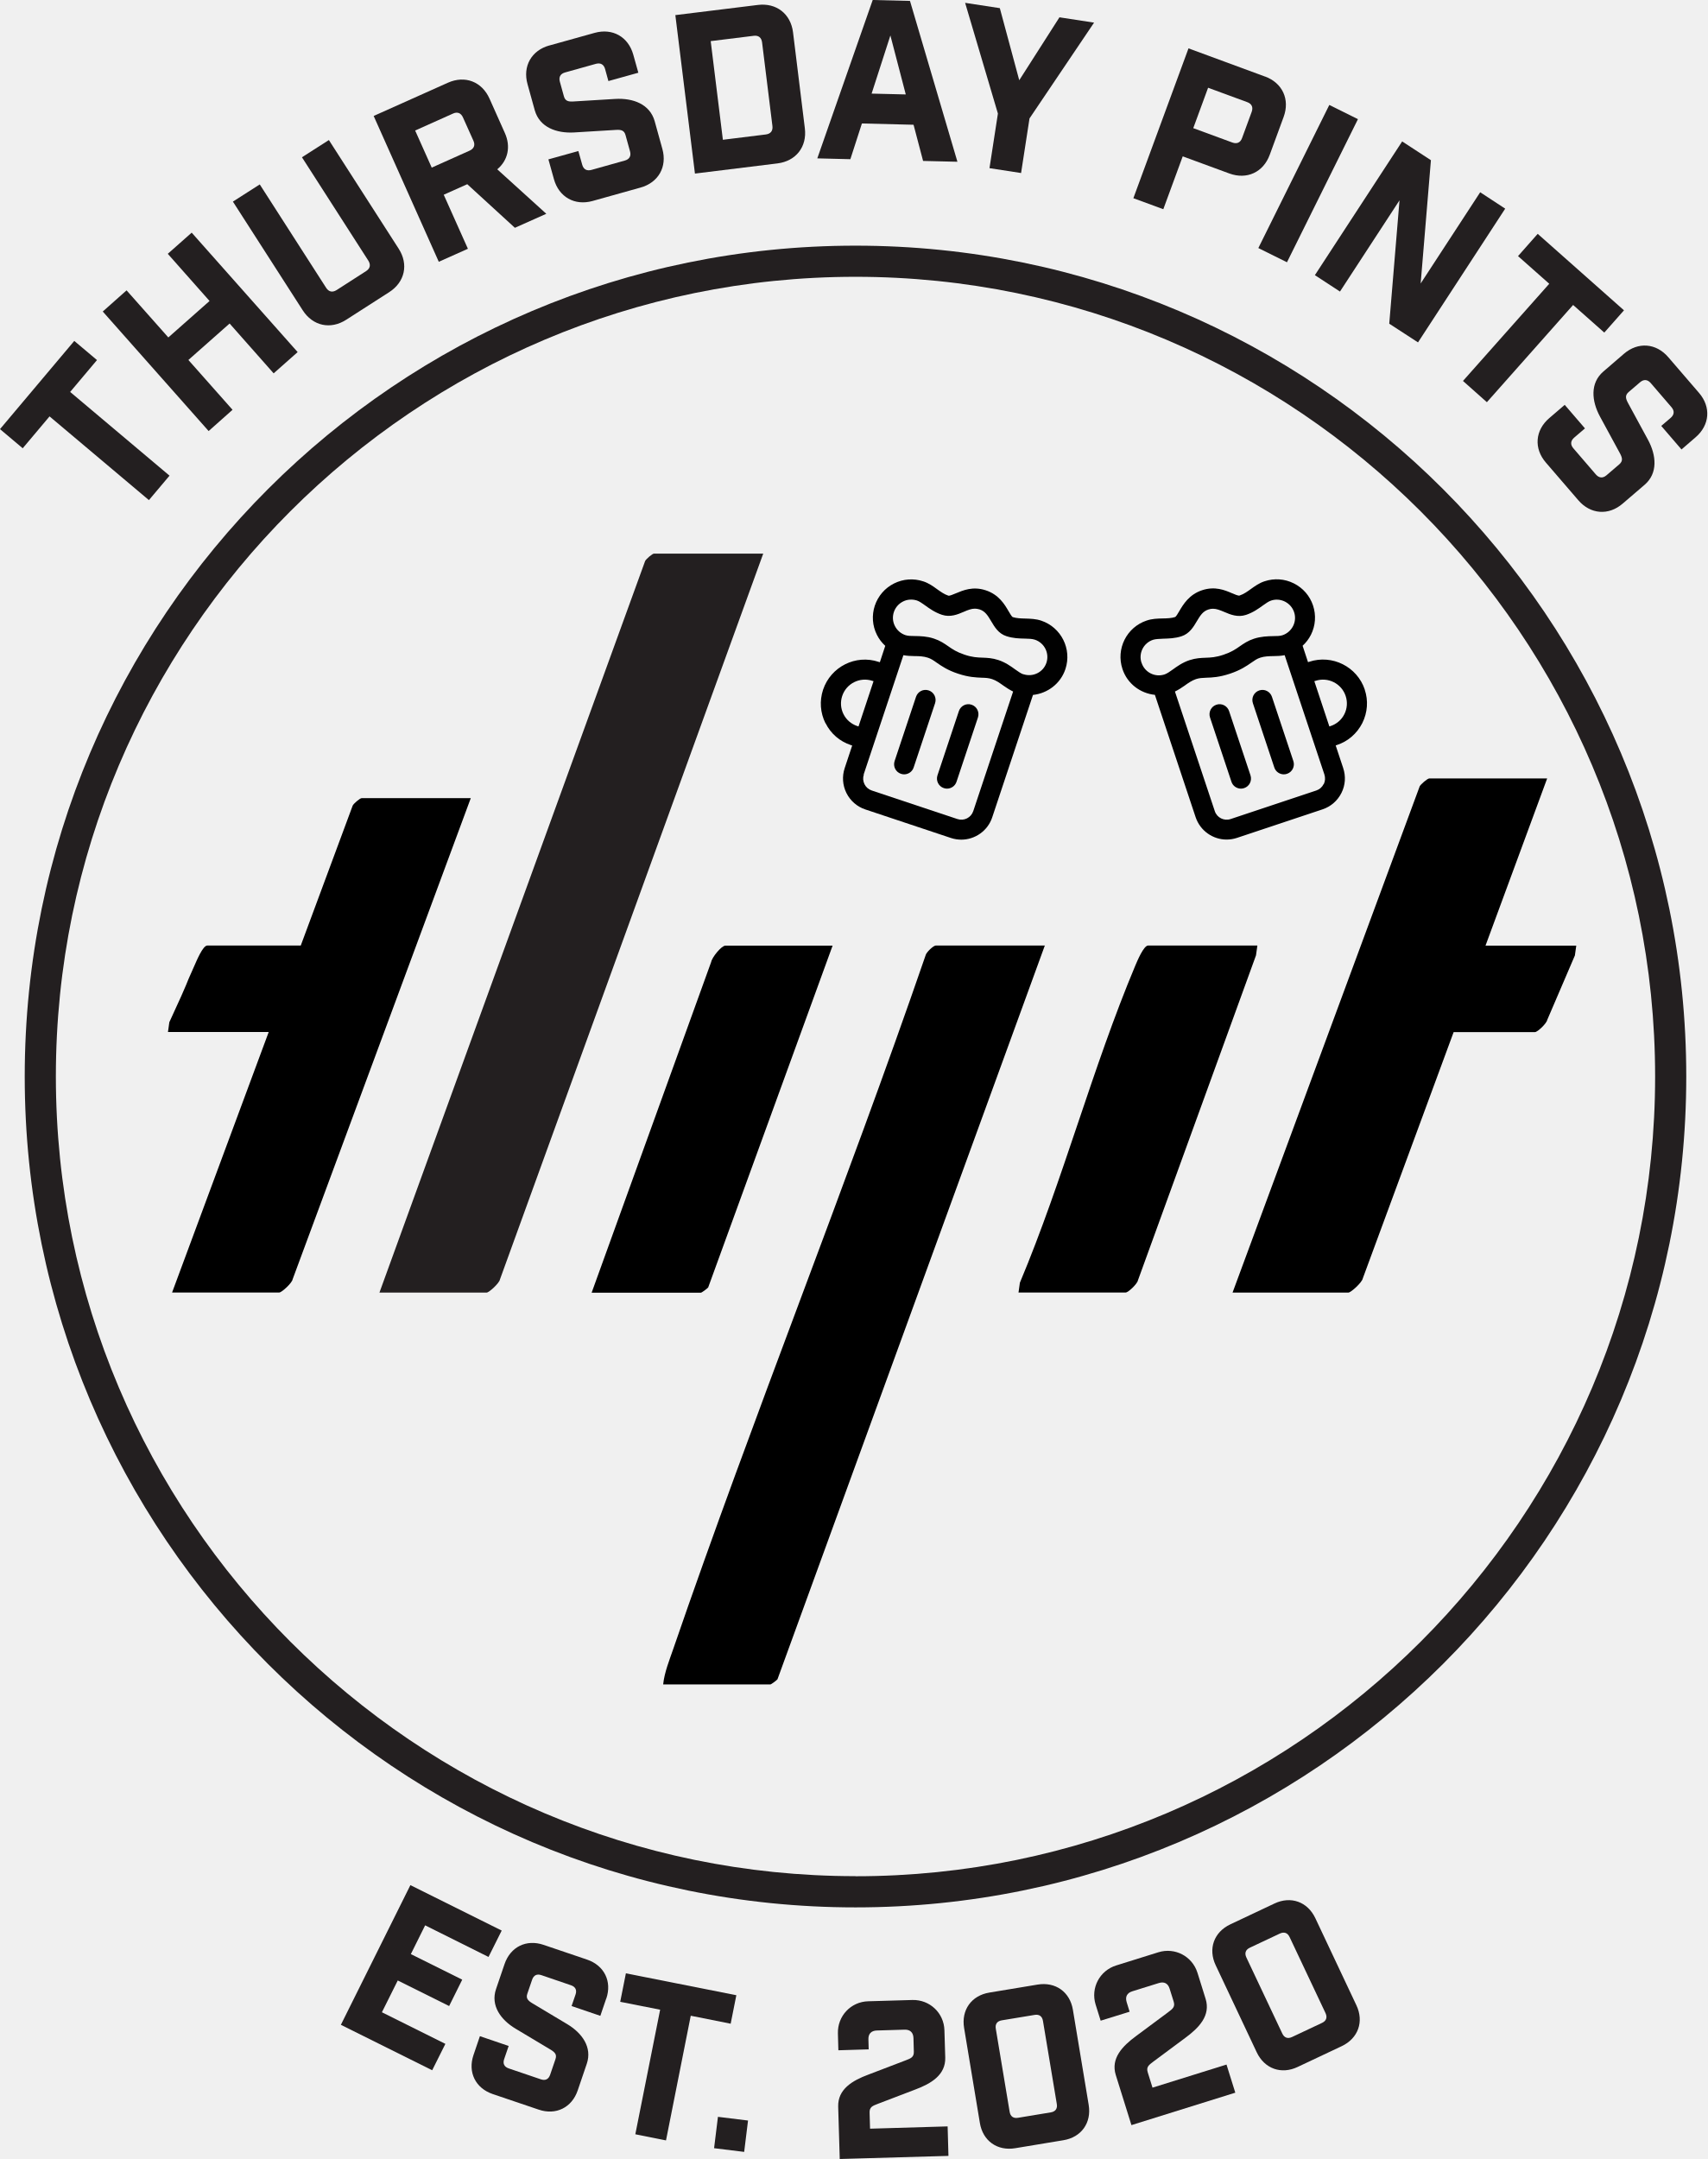
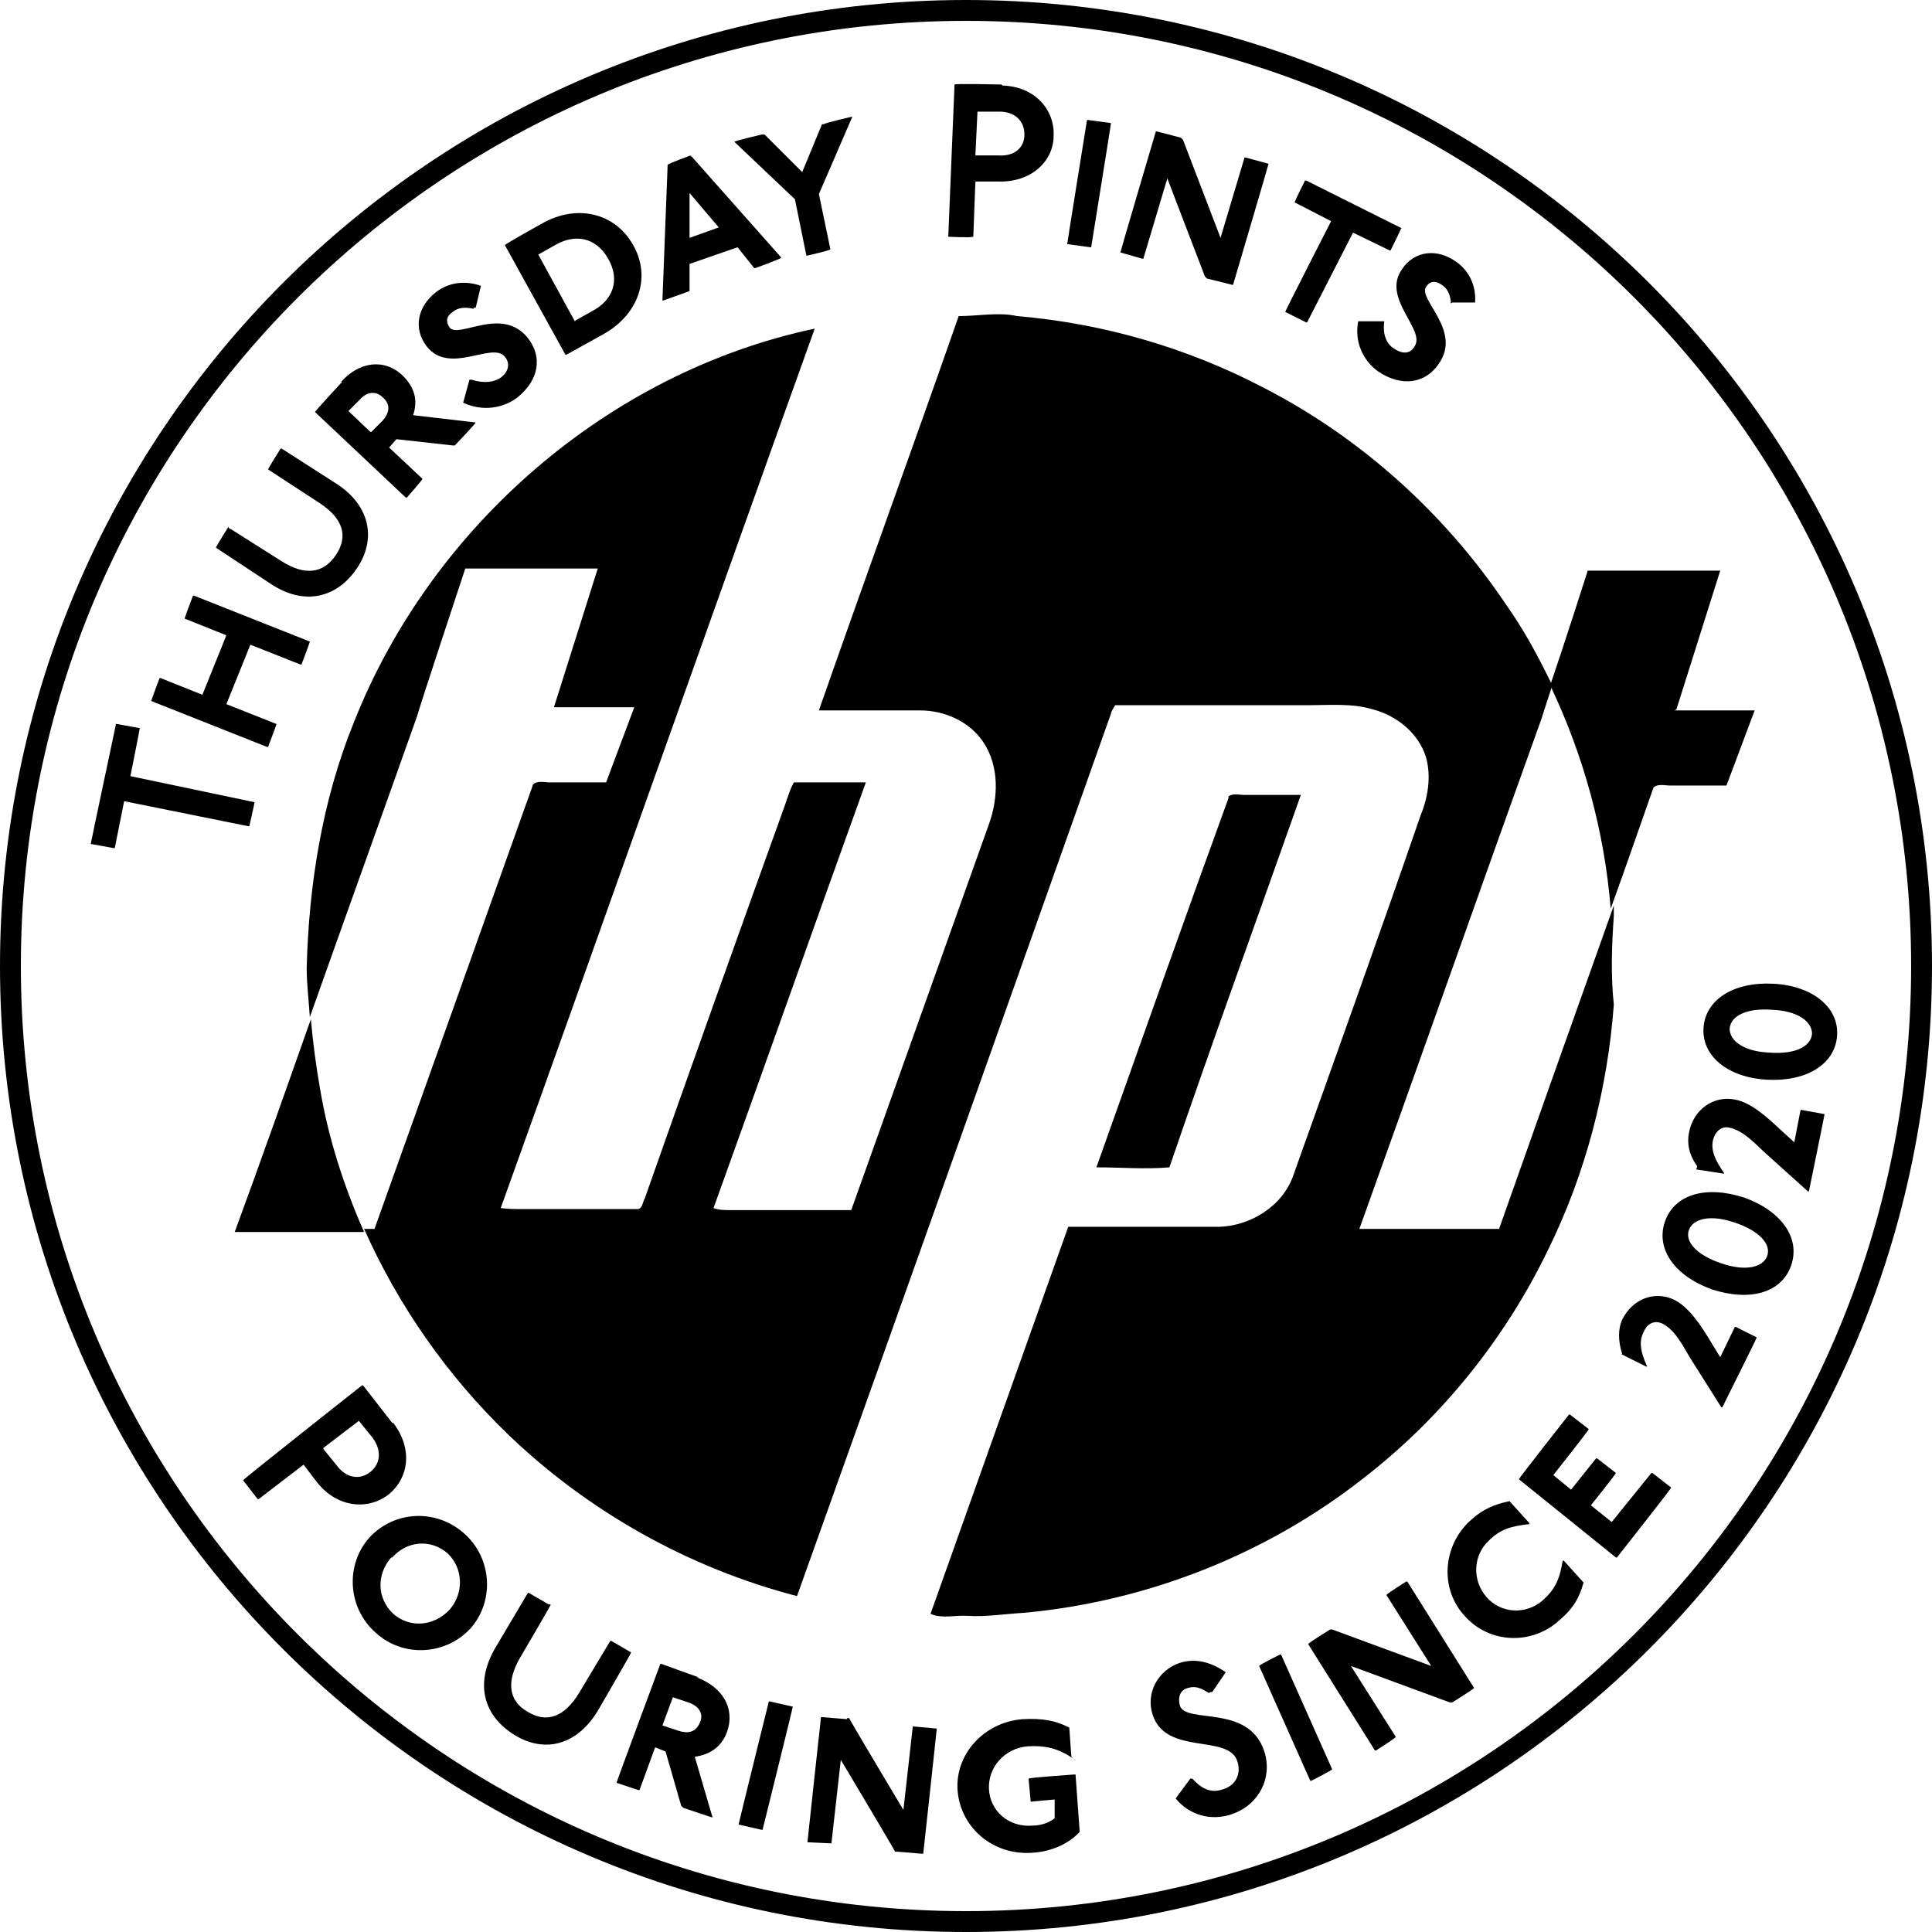
- <svg xmlns="http://www.w3.org/2000/svg" id="Layer_2" data-name="Layer 2" viewBox="0 0 186.41 235.71">
-   <defs>
-     <style>
-       .cls-1 {
-         fill: #231f20;
-       }
- 
-       .cls-2 {
-         fill: #fff;
-       }
- 
-       .cls-3 {
-         fill: #010101;
-       }
-     </style>
-   </defs>
-   <g id="Layer_1-2" data-name="Layer 1">
-     <path class="cls-1" d="M83.34,60.44h-11.93c-.17,0-.85.57-.97.81l-29.01,79.87h11.7c.27,0,1.4-1.04,1.46-1.44l28.75-79.25h0Z" />
-     <path d="M51.41,87.14h-11.93c-.17,0-.85.57-.97.81l-5.67,15.28h-10.21c-.49,0-1.19,1.73-1.39,2.17-1.36,3-.2.68-2.75,6.2l-.15,1.07h11l-10.55,28.44h11.7c.27,0,1.4-1.04,1.46-1.44l19.46-52.55h0Z" />
-     <path d="M155.01,85.86l-20.43,55.26h12.64c.29,0,1.51-1.12,1.58-1.55l9.92-26.89h8.88c.28,0,1.27-.94,1.34-1.33l3.02-7.04.15-1.07h-9.91l6.73-18.25h-12.88c-.18,0-.92.62-1.05.88Z" />
-     <path d="M77.32,140.57l13.59-37.33h-11.7c-.44,0-1.47,1.28-1.56,1.79l-13.05,36.1h11.93c.09,0,.66-.42.78-.56Z" />
-     <polygon points="168.94 84.98 168.94 84.98 168.94 84.98 168.94 84.98" />
-     <polygon class="cls-1" points="167.9 25.53 177.32 33.88 175.17 36.31 171.76 33.29 171.77 33.29 162.35 43.91 159.74 41.59 169.16 30.98 165.75 27.96 167.9 25.53" />
-     <polygon class="cls-1" points="156.24 17.49 155.12 30.95 161.62 20.99 164.35 22.78 154.83 37.38 151.69 35.34 152.81 21.87 146.31 31.83 143.57 30.04 153.1 15.44 156.24 17.49" />
-     <rect class="cls-1" x="134.12" y="18.31" width="17.44" height="3.49" transform="translate(61.4 139.1) rotate(-63.62)" />
-     <path class="cls-1" d="M138.13,8.36h0l-8.36-3.08-6.02,16.36,3.27,1.2,2.12-5.77,5.09,1.87c1.91.7,3.71-.13,4.41-2.04l1.52-4.14c.7-1.91-.13-3.71-2.04-4.41ZM136.67,12.21l-1.05,2.86c-.18.5-.56.67-1.06.49h0l-4.27-1.57,1.62-4.41,4.27,1.57c.5.18.67.56.49,1.06Z" />
-     <polygon class="cls-1" points="109.17 .89 111.29 8.76 115.68 1.89 119.46 2.47 112.41 12.93 111.49 18.89 108.05 18.36 108.04 18.36 108.96 12.4 105.38 .31 109.17 .89" />
-     <path class="cls-1" d="M99.36.1l-4.07-.1-6.05,17.29,3.61.09h0s1.26-3.9,1.26-3.9l5.64.14,1.04,3.95,3.75.09L99.36.1ZM95.17,10.22h0s2.05-6.35,2.05-6.35l1.68,6.44-3.73-.09Z" />
-     <path class="cls-1" d="M87.88,14.01l-1.29-10.48c-.25-2.02-1.82-3.24-3.84-2.99l-9.01,1.11,2.14,17.3,9.01-1.11c2.02-.25,3.24-1.81,2.99-3.83ZM83.62,14.68h0s-4.69.58-4.69.58l-1.33-10.77,4.69-.58c.53-.07.85.19.92.72l1.13,9.13c.06.53-.19.85-.72.92Z" />
-     <path class="cls-1" d="M59.97,4.97l4.95-1.38c1.96-.55,3.69.43,4.23,2.39l.55,1.96-3.27.91-.36-1.31c-.14-.51-.5-.71-1.01-.57l-3.36.94c-.51.14-.71.5-.57,1.01l.44,1.59c.14.51.47.6,1.01.57l4.6-.28c1.93-.11,3.77.56,4.3,2.42l.84,3.03c.55,1.96-.43,3.69-2.39,4.23l-5.22,1.46c-1.96.55-3.69-.43-4.23-2.39l-.6-2.15,3.27-.91.42,1.49c.14.51.5.71,1.01.57l3.64-1.02c.51-.14.71-.5.57-1.01l-.49-1.77c-.14-.51-.47-.6-1.01-.57l-4.6.28c-1.93.11-3.77-.56-4.3-2.42l-.79-2.85c-.55-1.96.43-3.69,2.39-4.23Z" />
+ <svg xmlns="http://www.w3.org/2000/svg" id="Layer_2" version="1.1" viewBox="0 0 185.2 185.2">
+   <rect width="185.2" height="185.2" fill="#fff" />
+   <path fill="#fff" d="M29.3,31h125.6v125.6H29.3V31Z" />
+   <path d="M117.7,76.4c.4-.4,1.1-.2,1.6-.2,1.8,0,3.6,0,5.4,0-4.2,11.9-8.5,23.7-12.6,35.7-2.3.2-4.7,0-7,0,4.2-11.8,8.4-23.7,12.7-35.5h0Z" />
+   <g>
    <g>
-       <path class="cls-1" d="M54.3,18.48c1.16-.97,1.5-2.47.82-3.97l-1.67-3.74c-.83-1.86-2.68-2.57-4.54-1.74l-8.11,3.63,7.11,15.92,3.18-1.42-2.64-5.9,2.57-1.15,5.2,4.76,3.43-1.53-5.35-4.85ZM51.27,16.45l-4.13,1.85-1.81-4.05,4.13-1.85c.48-.22.87-.07,1.09.42l1.14,2.54c.22.48.07.87-.42,1.09Z" />
-       <polygon class="cls-1" points="56.23 24.87 56.23 24.87 56.23 24.87 56.23 24.87" />
+       <path d="M160.7,68l4.2-13.3h-12.7s-2.2,6.9-3.6,11c3.2,6.7,5.2,14,5.8,21.4,1.6-4.4,3-8.5,4.1-11.6.4-.4,1.1-.2,1.6-.2,1.8,0,5.4,0,5.4,0l2.7-7.2h-7.7s0,0,0,0Z" />
+       <path d="M130.2,118.1c5.9-16.4,11.7-32.9,17.6-49.3,0,0,.4-1.3,1-3.1-1.3-2.7-2.7-5.3-4.4-7.7-5.9-8.8-14-16.1-23.4-20.9-7.3-3.8-15.3-6.1-23.5-6.8-1.8-.4-3.7,0-5.6,0-4.4,12.6-9,25.2-13.4,37.8,3.2,0,6.5,0,9.7,0,2.4,0,4.8,1.1,6.1,3.1,1.5,2.3,1.4,5.3.5,7.8-4.4,12.3-8.8,24.7-13.2,37-3.9,0-7.7,0-11.6,0-.5,0-1.1,0-1.6-.2,4.9-13.6,9.7-27.2,14.6-40.8-2.3,0-4.6,0-6.9,0-.4.7-.6,1.5-.9,2.3-4.5,12.5-9,25.1-13.4,37.6-.2.3-.2,1-.7,1-3.7,0-7.4,0-11.1,0-.7,0-1.3,0-2-.1,10.1-28.1,20-56.2,30.1-84.3-19.8,4.2-36.8,19-44.2,37.8-3,7.4-4.3,15.5-4.5,23.5,0,1.5.2,3.1.3,4.7,3.4-9.6,6.9-19.3,10.3-28.9,0-.2,4.6-14.1,4.6-14.1h12.7l-4.2,13.3h7.7s-2.7,7.2-2.7,7.2c0,0-3.6,0-5.4,0-.5,0-1.2-.2-1.6.2-3.7,10.4-10.7,30-15.2,42.6h-1c3.3,7.4,8,14.1,13.8,19.7,7.7,7.4,17.3,12.8,27.7,15.5,10.1-28.2,20.1-56.4,30.1-84.6,0-.2.3-.6.4-.8,6.2,0,12.4,0,18.6,0,2,0,4.1-.2,6.1.4,2.3.6,4.4,2.3,5.1,4.6.5,1.8.2,3.8-.5,5.5-4,11.6-8.1,23-12.2,34.5-1,3-4.1,4.9-7.1,5-4.8,0-9.7,0-14.5,0-4.4,12.4-8.8,24.7-13.2,37.1,1.1.5,2.4.1,3.6.2,1.8.1,3.6-.2,5.4-.3,11.8-1.1,23.2-5.6,32.5-12.9,7.5-5.8,13.6-13.4,17.7-21.9,3.6-7.3,5.7-15.4,6.3-23.5-.3-2.8-.2-5.7,0-8.5,0-.3,0-.7,0-1-3.6,10.1-7.9,22.2-11,31h-13.4,0Z" />
+       <path d="M29.8,97.7c-2.4,6.8-4.8,13.6-7.3,20.4h12.4c-1.9-4.3-3.4-8.9-4.2-13.6-.4-2.3-.7-4.5-.9-6.8h0Z" />
    </g>
-     <path class="cls-1" d="M28.36,20.13l7.25,11.29c.29.45.69.53,1.14.25l3.22-2.07c.45-.29.53-.69.25-1.14l-7.25-11.29,2.94-1.88,7.62,11.86c1.1,1.71.68,3.65-1.04,4.75l-4.69,3.01c-1.71,1.1-3.65.68-4.75-1.04l-7.62-11.86,2.94-1.88Z" />
-     <polygon class="cls-1" points="11.21 34.01 11.22 34.01 13.82 31.7 18.38 36.84 22.88 32.86 18.32 27.71 20.93 25.4 32.5 38.44 29.88 40.76 25.07 35.32 20.57 39.3 25.39 44.74 22.78 47.06 11.22 34.01 11.21 34.01 11.21 34.01" />
-     <polygon class="cls-1" points="0 46.85 8.11 37.22 10.59 39.31 7.66 42.79 18.51 51.93 16.26 54.6 5.41 45.46 2.48 48.94 0 46.85" />
-     <polygon class="cls-1" points="49.04 219.01 43.43 216.22 41.7 219.69 48.63 223.14 47.19 226.02 37.22 221.06 44.81 205.81 54.78 210.77 54.78 210.77 53.34 213.65 46.42 210.2 44.86 213.34 50.47 216.13 49.04 219.01" />
-     <path class="cls-1" d="M66.19,218.2l-.64,1.88-3.14-1.07.43-1.25h0c.17-.49,0-.85-.5-1.02l-3.22-1.1c-.49-.17-.85,0-1.02.5l-.52,1.52c-.17.49.05.74.5,1.02l3.86,2.31c1.62.97,2.74,2.53,2.13,4.32l-.99,2.91c-.64,1.88-2.38,2.74-4.26,2.1l-5.02-1.7c-1.88-.64-2.74-2.38-2.1-4.26l.7-2.06,3.14,1.07-.49,1.43c-.17.49,0,.85.5,1.02l3.5,1.19c.49.17.85,0,1.02-.5l.58-1.7c.17-.49-.05-.74-.5-1.02l-3.86-2.31c-1.62-.97-2.74-2.53-2.13-4.32l.93-2.73c.64-1.88,2.38-2.74,4.26-2.1l4.75,1.61c1.88.64,2.74,2.38,2.1,4.26Z" />
-     <polygon class="cls-1" points="75.42 220.08 72.72 233.68 69.37 233.01 72.08 219.41 67.72 218.55 68.34 215.44 80.4 217.83 79.78 220.94 75.42 220.07 75.42 220.08" />
-     <rect class="cls-1" x="78.09" y="231.35" width="3.45" height="3.31" transform="translate(-161.19 283.76) rotate(-82.98)" />
-     <path class="cls-1" d="M91.69,235.71l-.17-5.72c-.05-1.89,1.53-2.84,3.31-3.5l4.03-1.54c.61-.23.94-.36.92-.97l-.04-1.47c-.02-.61-.36-.94-.97-.92l-3.03.09c-.61.02-.94.36-.92.97l.03,1.09h0s-3.31.1-3.31.1l-.05-1.85c-.05-1.89,1.41-3.45,3.31-3.5l4.82-.14c1.89-.05,3.45,1.41,3.5,3.31l.09,2.98c.05,1.89-1.53,2.84-3.31,3.5l-4.03,1.54c-.61.23-.94.36-.92.97l.05,1.75,8.47-.25.09,3.22-11.87.34Z" />
-     <path class="cls-1" d="M118.87,229.79l-1.72-10.36c-.32-1.96-1.9-3.09-3.87-2.76l-5.25.87c-1.96.32-3.09,1.9-2.76,3.87l1.72,10.36c.32,1.96,1.9,3.09,3.87,2.76h0l5.25-.87c1.96-.32,3.09-1.9,2.76-3.87ZM114.73,230.62l-3.57.59c-.51.09-.84-.15-.92-.66l-1.51-9.06c-.09-.51.15-.84.66-.92l3.57-.59c.51-.09.84.15.92.66l1.51,9.06c.09.51-.15.84-.66.92Z" />
-     <path class="cls-1" d="M123.54,232.01l-1.71-5.47c-.56-1.81.7-3.14,2.24-4.27l3.46-2.57c.52-.39.8-.6.62-1.18l-.44-1.4c-.18-.59-.6-.8-1.18-.62l-2.89.9c-.59.18-.8.6-.62,1.19l.32,1.04h0s-3.16.98-3.16.98l-.55-1.76c-.56-1.81.43-3.7,2.24-4.27l4.61-1.44c1.81-.56,3.7.43,4.27,2.24l.89,2.85c.56,1.81-.7,3.14-2.24,4.27l-3.46,2.57c-.52.39-.8.6-.62,1.18l.52,1.67,8.08-2.52.96,3.07-11.34,3.54Z" />
-     <path class="cls-1" d="M148.1,218.92l-4.48-9.5c-.85-1.8-2.68-2.45-4.47-1.6l-4.81,2.27c-1.8.85-2.45,2.68-1.6,4.47l4.48,9.5c.85,1.8,2.68,2.45,4.47,1.6l4.81-2.27c1.8-.85,2.45-2.68,1.6-4.47ZM144.35,220.85l-3.27,1.54c-.47.22-.85.09-1.07-.38l-3.92-8.3c-.22-.47-.09-.85.38-1.07l3.27-1.54c.47-.22.85-.09,1.07.38l3.92,8.3c.22.47.09.85-.38,1.07Z" />
-     <path class="cls-1" d="M183.6,49.07l-2.21-2.57,1.03-.88h0c.4-.35.43-.76.09-1.16l-2.27-2.64c-.35-.4-.76-.43-1.16-.09l-1.25,1.07c-.4.35-.34.68-.09,1.16l2.2,4.05c.92,1.7,1.1,3.66-.37,4.92l-2.39,2.05c-1.54,1.33-3.52,1.18-4.85-.37l-3.54-4.11c-1.33-1.54-1.18-3.52.37-4.85l1.69-1.45,2.21,2.57-1.18,1.01c-.4.35-.43.76-.09,1.16l2.46,2.86c.35.4.76.43,1.16.09l1.4-1.2c.4-.35.34-.68.09-1.16l-2.2-4.05c-.92-1.7-1.1-3.66.37-4.92l2.24-1.93c1.54-1.33,3.52-1.18,4.85.37l3.35,3.89c1.33,1.54,1.18,3.52-.37,4.85l-1.54,1.33Z" />
-     <path class="cls-1" d="M93.41,26.82C43.31,26.82,2.7,67.43,2.7,117.53s40.61,90.71,90.71,90.71,90.71-40.61,90.71-90.71S143.51,26.82,93.41,26.82ZM93.41,204.83c-48.14,0-87.31-39.17-87.31-87.31S45.27,30.22,93.41,30.22s87.31,39.17,87.31,87.31-39.17,87.31-87.31,87.31Z" />
-     <path d="M114.1,103.23h-11.93c-.25,0-1.07.76-1.12,1.11-8.74,25.36-18.81,50.3-27.53,75.66-.43,1.25-.98,2.6-1.11,3.9h11.7c.09,0,.66-.42.78-.56l29.2-80.13h0Z" />
-     <path d="M137.29,103.23h-11.93c-.49,0-1.2,1.73-1.39,2.17-4.69,11.16-7.9,23.43-12.61,34.64l-.15,1.07h11.7c.28,0,1.27-.94,1.34-1.33l12.89-35.48.15-1.07Z" />
-     <polygon class="cls-2" points="56.23 24.87 56.23 24.87 56.23 24.87 56.23 24.87" />
-     <polygon class="cls-1" points="11.21 34.01 11.21 34.01 11.22 34.01 11.21 34.01" />
-     <g>
-       <path class="cls-3" d="M149.02,75.29c-.84-2.51-3.56-3.87-6.07-3.04l-.13.04-.59-1.79c.37-.34.68-.74.91-1.2.5-1,.58-2.13.23-3.19-.35-1.06-1.1-1.92-2.1-2.42-1-.5-2.13-.58-3.19-.23-.59.19-1.04.52-1.49.84-.4.29-.78.56-1.25.72-.12.04-.51-.12-.81-.25-.79-.34-1.87-.8-3.28-.33-1.42.47-2.06,1.56-2.48,2.27-.14.24-.35.6-.45.65-.41.14-.88.15-1.38.16-.57.01-1.15.03-1.74.23-2.19.73-3.37,3.1-2.64,5.29.53,1.61,1.96,2.66,3.54,2.82l4.45,13.36c.5,1.49,1.89,2.44,3.38,2.44.37,0,.75-.06,1.12-.18l9.36-3.12c.9-.3,1.63-.94,2.06-1.79.43-.85.49-1.82.19-2.72l-.82-2.47.13-.04c1.22-.4,2.2-1.26,2.78-2.4.57-1.15.67-2.45.26-3.66ZM124.64,72.36c-.35-1.04.22-2.17,1.26-2.51.28-.09.68-.1,1.11-.12.61-.02,1.29-.03,2.01-.27.87-.29,1.3-1.03,1.65-1.62.4-.67.67-1.1,1.28-1.3.17-.06.34-.08.5-.08.38,0,.75.15,1.23.35.65.28,1.46.62,2.37.32.78-.26,1.36-.68,1.83-1.02.34-.24.63-.45.9-.54.5-.17,1.04-.13,1.52.11.47.24.83.64,1,1.15.17.5.13,1.04-.11,1.52-.24.47-.65.83-1.15,1-.27.09-.63.1-1.04.1-.58.01-1.3.03-2.08.28-.67.22-1.12.53-1.55.83-.47.33-.91.63-1.77.92-.86.29-1.4.31-1.97.33-.52.02-1.06.04-1.74.26-.78.26-1.36.68-1.83,1.02-.34.24-.63.45-.9.54-1.04.35-2.17-.22-2.51-1.26ZM144.52,85.61c-.16.33-.44.57-.79.69l-9.36,3.12c-.72.24-1.5-.15-1.73-.87l-4.35-13.05c.38-.19.73-.41,1.05-.64.4-.29.78-.56,1.25-.72.37-.12.68-.13,1.12-.15.64-.02,1.42-.05,2.59-.44,1.16-.39,1.81-.84,2.33-1.2.36-.25.61-.43.98-.55h0c.46-.15.93-.16,1.43-.17.4,0,.81-.02,1.23-.1l4.34,13.03c.11.35.09.72-.07,1.05ZM146.79,77.97c-.31.62-.85,1.08-1.51,1.3l-.13.04-1.64-4.94.13-.04c1.36-.45,2.84.29,3.29,1.65.22.66.17,1.37-.14,1.99Z" />
-       <path class="cls-3" d="M134.2,77.63c-.19-.57-.81-.89-1.39-.69-.57.19-.88.81-.69,1.39l2.34,7.02c.15.46.58.75,1.04.75.11,0,.23-.02.35-.06.57-.19.88-.81.69-1.39l-2.34-7.02Z" />
-       <path class="cls-3" d="M138.88,76.07c-.19-.57-.81-.89-1.39-.69-.57.19-.88.81-.69,1.39l2.34,7.02c.15.46.58.75,1.04.75.11,0,.23-.02.35-.06.57-.19.88-.81.69-1.39l-2.34-7.02Z" />
-     </g>
-     <g>
-       <path class="cls-3" d="M90.14,78.95c.57,1.15,1.56,2,2.78,2.4l.13.04-.82,2.47c-.3.9-.23,1.87.19,2.72.43.85,1.16,1.49,2.06,1.79l9.36,3.12c.37.12.75.18,1.12.18,1.49,0,2.89-.95,3.38-2.44l4.45-13.36c1.58-.17,3.01-1.22,3.54-2.82.73-2.19-.46-4.56-2.64-5.29-.59-.2-1.18-.21-1.74-.23-.5-.01-.96-.03-1.38-.16-.1-.05-.31-.41-.45-.65-.42-.72-1.05-1.8-2.48-2.27-1.41-.47-2.49,0-3.28.33-.31.13-.69.29-.81.25-.46-.15-.84-.43-1.25-.72-.44-.32-.9-.65-1.49-.84-1.06-.35-2.19-.27-3.19.23-1,.5-1.74,1.36-2.1,2.42-.35,1.06-.27,2.19.23,3.19.23.46.54.86.91,1.2l-.59,1.79-.13-.04c-2.51-.84-5.23.53-6.07,3.04-.4,1.22-.31,2.52.26,3.66ZM111.74,73.62c-.27-.09-.56-.3-.9-.54-.47-.34-1.05-.76-1.83-1.02-.67-.22-1.21-.24-1.74-.26-.57-.02-1.11-.04-1.97-.33-.86-.29-1.3-.59-1.77-.92-.43-.3-.88-.61-1.55-.83-.78-.26-1.5-.27-2.08-.28-.41,0-.77-.01-1.04-.1-.5-.17-.91-.52-1.15-1-.24-.47-.28-1.01-.11-1.52.17-.5.52-.91,1-1.15.47-.24,1.01-.27,1.52-.11.27.09.56.3.9.54.47.34,1.05.76,1.83,1.02.91.3,1.72-.04,2.37-.32.48-.21.85-.35,1.23-.35.16,0,.32.03.5.08.61.2.88.63,1.28,1.3.35.59.78,1.34,1.65,1.62.72.24,1.41.26,2.01.27.42.01.82.02,1.11.12,1.04.35,1.6,1.47,1.26,2.51s-1.47,1.6-2.51,1.26ZM94.3,84.56l4.34-13.03c.42.08.83.09,1.23.1.5,0,.96.02,1.43.17h0c.37.12.63.3.98.55.52.36,1.17.82,2.33,1.2,1.17.39,1.95.41,2.59.44.43.01.75.03,1.12.15.46.15.84.43,1.25.72.32.23.67.45,1.05.64l-4.35,13.05c-.24.72-1.01,1.11-1.73.87l-9.36-3.12c-.35-.12-.63-.36-.79-.69s-.19-.7-.07-1.05ZM91.96,75.98c.45-1.36,1.93-2.1,3.29-1.65l.13.04-1.64,4.94-.13-.04c-.66-.22-1.2-.68-1.51-1.3-.31-.62-.36-1.33-.14-1.99Z" />
-       <path class="cls-3" d="M104.7,77.63c.19-.57.81-.89,1.39-.69.57.19.88.81.69,1.39l-2.34,7.02c-.15.46-.58.75-1.04.75-.11,0-.23-.02-.35-.06-.57-.19-.88-.81-.69-1.39l2.34-7.02Z" />
-       <path class="cls-3" d="M100.02,76.07c.19-.57.81-.89,1.39-.69.57.19.88.81.69,1.39l-2.34,7.02c-.15.46-.58.75-1.04.75-.11,0-.23-.02-.35-.06-.57-.19-.88-.81-.69-1.39l2.34-7.02Z" />
-     </g>
+     <circle fill="none" stroke="#000" stroke-miterlimit="10" stroke-width="2" cx="92.6" cy="92.6" r="91.6" />
+   </g>
+   <g>
+     <path d="M11.1,69.4h.1c0,0,2.2.4,2.2.4h0c0,.1-.9,4.6-.9,4.6l11.9,2.5h0c0,.1-.5,2.3-.5,2.3h-.1c0,0-11.9-2.4-11.9-2.4l-.9,4.5h-.1c0,0-2.2-.4-2.2-.4h0c0-.1,2.4-11.4,2.4-11.4Z" />
+     <path d="M15.3,65h.1c0,0,4,1.6,4,1.6l2.3-5.7-4-1.6h0c0-.1.8-2.2.8-2.2h.1c0,0,11.1,4.4,11.1,4.4h0c0,.1-.8,2.2-.8,2.2h-.1c0,0-4.8-1.9-4.8-1.9l-2.3,5.7,4.8,1.9h0c0,.1-.8,2.2-.8,2.2h-.1c0,0-11.1-4.4-11.1-4.4h0c0-.1.8-2.2.8-2.2Z" />
+     <path d="M22,50.7h.1s4.9,3.1,4.9,3.1c2.2,1.4,4,1.2,5.2-.6,1.2-1.8.7-3.5-1.6-5l-4.9-3.2h0c0-.1,1.2-2,1.2-2h.1s5.3,3.4,5.3,3.4c3.2,2.1,3.8,5.3,1.9,8.1s-5,3.6-8.2,1.5l-5.3-3.5h0c0-.1,1.2-2,1.2-2Z" />
+     <path d="M32.7,36.6c1.7-1.9,4.1-2.3,5.9-.6,1.1,1.1,1.5,2.3,1,3.8l6,.7h0c0,.1-2,2.2-2,2.2h-.2c0,0-5.4-.6-5.4-.6l-.7.8,3.2,3h0c0,.1-1.5,1.8-1.5,1.8h-.1s-8.7-8.2-8.7-8.2h0c0-.1,2.6-2.9,2.6-2.9ZM35.6,41.4l1.1-1.1c.6-.7.8-1.5,0-2.2-.7-.7-1.6-.5-2.2.2l-1.1,1.1,2.1,2Z" />
+     <path d="M45.4,29.6c-.9-.2-1.5-.1-2,.3-.6.4-.7.9-.3,1.5.9,1.1,5-2.1,7.5,1,1.4,1.8,1.1,4-1,5.7-1.3,1-3.3,1.4-5.2.5l.6-2.2h.2c1.3.4,2.2.2,2.8-.2.8-.6.9-1.4.4-2-1.2-1.5-5.3,1.8-7.5-1-1.3-1.7-.9-3.8.9-5.2,1.3-1,2.9-1.1,4.3-.6l-.5,2.1h-.2Z" />
+     <path d="M52,21.4c3.2-1.8,6.9-1.1,8.7,2.1s.4,6.7-2.8,8.5l-3.6,2h-.1s-5.8-10.5-5.8-10.5h0c0-.1,3.6-2.1,3.6-2.1ZM55.2,30.7l1.6-.9c1.9-1,2.7-2.9,1.5-5-1.2-2.1-3.2-2.4-5.1-1.3l-1.6.9,3.5,6.4Z" />
+     <path d="M66.2,15h.1c0,0,8.6,9.7,8.6,9.7h0c0,.1-2.5,1-2.5,1h-.1c0,0-1.6-2-1.6-2l-4.6,1.6v2.5s0,.1,0,.1l-2.5.9h-.1c0,0,.5-13,.5-13h0c0-.1,2.2-.9,2.2-.9ZM66.1,22.8l2.8-1-2.8-3.3v4.3Z" />
+     <path d="M73.1,12.9h.2c0,0,3.6,3.6,3.6,3.6l1.9-4.6h.2c0-.1,2.6-.7,2.6-.7h.1c0,0-3.2,7.4-3.2,7.4l1.1,5.3h0c0,.1-2.2.6-2.2.6h-.1c0,0-1.1-5.4-1.1-5.4l-5.8-5.5h0c0-.1,2.6-.7,2.6-.7Z" />
+     <path d="M96.1,8.2c3.1.1,5,2.3,4.9,4.8,0,2.5-2.2,4.5-5.3,4.4h-2.2c0,0-.2,5.3-.2,5.3h-.1c0,.1-2.2,0-2.2,0h-.1c0-.1.6-14.6.6-14.6h0c0-.1,4.5,0,4.5,0ZM93.6,14.9h2.1c1.5.1,2.5-.7,2.5-2,0-1.3-.9-2.2-2.4-2.2h-2.1c0,0-.2,4.2-.2,4.2Z" />
+     <path d="M106.5,11.8h0c0,.1-1.9,11.9-1.9,11.9h-.1c0,0-2.2-.3-2.2-.3h0c0-.1,1.9-11.9,1.9-11.9h.1c0,0,2.2.3,2.2.3Z" />
+     <path d="M113.2,13.2l.2.2,3.6,9.4,2.3-7.7h.1c0,0,2.2.6,2.2.6h0c0,.1-3.4,11.6-3.4,11.6h-.1c0,0-2.4-.6-2.4-.6l-.2-.2-3.6-9.4-2.3,7.7h-.1c0,0-2.1-.6-2.1-.6h0c0-.1,3.4-11.6,3.4-11.6h.1c0,0,2.3.6,2.3.6Z" />
+     <path d="M134.3,21.9h0c0,.1-1,2.1-1,2.1h-.1s-3.5-1.7-3.5-1.7l-4.4,8.6h-.1s-2-1-2-1h0c0-.1,4.4-8.7,4.4-8.7l-3.5-1.8h0c0-.1,1-2.1,1-2.1h.1s9.2,4.6,9.2,4.6Z" />
+     <path d="M139.1,29.1c-.1-.9-.3-1.4-.9-1.8-.6-.4-1.1-.4-1.5.2-.8,1.2,3.5,4.2,1.2,7.4-1.3,1.9-3.6,2.2-5.8.7-1.4-1-2.3-2.8-1.9-4.8h2.3s.2,0,.2,0c-.2,1.4.3,2.2.9,2.6.9.6,1.6.5,2-.2,1.1-1.6-3.2-4.6-1.2-7.4,1.2-1.8,3.4-2,5.2-.7,1.4,1,1.9,2.5,1.8,3.9h-2.2c0,.1-.2,0-.2,0Z" />
+   </g>
+   <g>
+     <path d="M37.7,136.4c1.9,2.5,1.5,5.3-.5,6.9-2,1.5-4.9,1.2-6.8-1.2l-1.3-1.7-4.3,3.3h-.1s-1.4-1.8-1.4-1.8h0c0-.1,11.4-9.1,11.4-9.1h.1s2.8,3.6,2.8,3.6ZM31,138.9l1.3,1.6c.9,1.2,2.2,1.4,3.2.6s1.1-2.1.2-3.3l-1.3-1.6-3.4,2.6Z" />
+     <path d="M45.1,156.1c-2.4,2.6-6.5,2.8-9.1.4-2.7-2.4-2.9-6.5-.6-9.1,2.4-2.6,6.4-2.8,9.1-.4,2.7,2.4,2.9,6.5.6,9.1ZM37.5,149.3c-1.4,1.6-1.4,3.9.2,5.4,1.6,1.4,3.9,1.2,5.4-.4,1.4-1.6,1.3-4-.2-5.4-1.6-1.4-3.9-1.2-5.3.4Z" />
+     <path d="M52.8,153.8h0c0,.1-3,5.2-3,5.2-1.3,2.3-1,4.1.8,5.1,1.8,1.1,3.5.5,4.9-1.8l3-5h.1s1.9,1.1,1.9,1.1h0c0,.1-3.2,5.6-3.2,5.6-2,3.3-5.1,4.1-8,2.3s-3.8-4.8-1.9-8.2l3.2-5.4h.1s1.9,1.1,1.9,1.1Z" />
+     <path d="M66.8,160.8c2.4.9,3.7,2.9,2.9,5.2-.5,1.4-1.6,2.2-3.1,2.4l1.7,5.8h-.1c0,0-2.7-.9-2.7-.9l-.2-.2-1.5-5.2-1-.4-1.5,4.1h-.1c0,0-2.1-.7-2.1-.7h0c0-.1,4.2-11.4,4.2-11.4h.1c0,0,3.6,1.3,3.6,1.3ZM63.5,165.4l1.5.5c.9.3,1.7.2,2.1-.8.4-.9-.2-1.6-1.1-1.9l-1.5-.5-1,2.7Z" />
+     <path d="M76,163.6h0c0,.1-2.9,11.8-2.9,11.8h-.1c0,0-2.2-.5-2.2-.5h0c0-.1,2.9-11.8,2.9-11.8h.1c0,0,2.2.5,2.2.5Z" />
+     <path d="M81.2,164.7h.2c0,.1,5.2,8.8,5.2,8.8l.9-8h.1c0,0,2.2.2,2.2.2h0c0,.1-1.3,12-1.3,12h-.1c0,0-2.4-.2-2.4-.2h-.2c0-.1-5.2-8.8-5.2-8.8l-.9,8h-.1c0,0-2.2-.1-2.2-.1h0c0-.1,1.3-12,1.3-12h.1c0,0,2.4.2,2.4.2Z" />
+     <path d="M102.9,168.6c-1.4-1-2.7-1.3-4.4-1.2-2.2.2-3.8,2-3.7,4.1s1.9,3.7,4.2,3.5c.8,0,1.6-.3,2.1-.7v-1.8c-.1,0-2.2.2-2.2.2h-.1c0,0-.2-2.2-.2-2.2h0c0-.1,4.4-.4,4.4-.4h.1c0,0,.4,5.5.4,5.5-1.1,1.2-2.8,1.9-4.5,2-3.8.3-6.9-2.4-7.2-5.9-.3-3.5,2.5-6.6,6.2-6.9,1.9-.1,3.1.1,4.5.8l.2,2.8h0Z" />
+     <path d="M115.9,162.3c-.8-.5-1.3-.7-2-.5-.8.2-1,.9-.8,1.7.6,1.8,6.6-.2,8.1,4.4.8,2.5-.5,5.1-3.1,6-2,.7-4.1.1-5.4-1.5l1.4-1.9h.2c1,1.1,1.9,1.4,3,1,1.2-.4,1.7-1.5,1.3-2.7-.9-2.6-6.8-.5-8.1-4.4-.7-2.1.5-4.3,2.6-5,1.6-.5,3.1,0,4.4.9l-1.3,1.9h-.2Z" />
+     <path d="M122.7,158.6h.1c0,0,4.9,11,4.9,11h0c0,.1-2,1.1-2,1.1h-.1c0,0-4.9-11-4.9-11h0c0-.1,2-1.1,2-1.1Z" />
+     <path d="M127.5,156.2h.2s9.5,3.5,9.5,3.5l-4.3-6.8h0c0-.1,1.9-1.3,1.9-1.3h.1s6.4,10.2,6.4,10.2h0c0,.1-2.1,1.4-2.1,1.4h-.2s-9.5-3.5-9.5-3.5l4.3,6.8h0c0,.1-1.9,1.3-1.9,1.3h-.1s-6.4-10.2-6.4-10.2h0c0-.1,2.1-1.4,2.1-1.4Z" />
+     <path d="M146.6,146.1c-1.8.2-2.8.5-3.9,1.6-1.5,1.4-1.6,3.8-.2,5.4,1.4,1.6,3.8,1.7,5.4.3,1.2-1.1,1.6-2,1.9-3.8h.1s1.9,2.1,1.9,2.1c-.4,1.4-.9,2.4-2.3,3.6-2.6,2.4-6.7,2.3-9.1-.4-2.4-2.6-2.1-6.7.5-9.1,1.3-1.2,2.4-1.6,3.8-1.9l1.9,2.1h0Z" />
+     <path d="M150.4,135.6h.1s1.8,1.4,1.8,1.4h0c0,.1-3.4,4.4-3.4,4.4l1.7,1.4,2.4-3h.1s1.8,1.4,1.8,1.4h0c0,.1-2.4,3.1-2.4,3.1l2,1.6,3.8-4.7h.1s1.8,1.4,1.8,1.4h0c0,.1-5.2,6.7-5.2,6.7h-.1s-9.3-7.5-9.3-7.5h0c0-.1,4.8-6.2,4.8-6.2Z" />
+     <path d="M155.5,129.8c-.4-1.3-.4-2.4,0-3.3,1-2,3.1-2.8,5-1.9,1.4.7,2.6,2.5,3.6,4.2l.8,1.3,1.4-2.9h.1s2,1,2,1h0c0,.1-3.3,6.7-3.3,6.7h-.1s-2.9-4.6-2.9-4.6c-.7-1.1-1.4-2.7-2.7-3.4-.8-.4-1.5,0-1.8.7-.5.9-.4,1.9.3,3.4h-.1s-2.4-1.2-2.4-1.2Z" />
+     <path d="M167.2,114.8c3.6,1.3,5.4,3.9,4.5,6.5s-3.9,3.5-7.6,2.3c-3.6-1.3-5.4-3.9-4.5-6.5s3.9-3.5,7.6-2.3ZM165,121.1c2.3.8,4,.4,4.4-.7.4-1.1-.7-2.4-3.1-3.2-2.3-.8-4-.4-4.4.7s.7,2.4,3.1,3.2Z" />
+     <path d="M162.7,111.8c-.8-1.1-1-2.2-.8-3.2.4-2.2,2.3-3.6,4.4-3.2,1.6.3,3.1,1.7,4.6,3.1l1.1,1,.6-3.1h.1c0,0,2.2.4,2.2.4h0c0,.1-1.5,7.4-1.5,7.4h-.1c0,0-4-3.6-4-3.6-.9-.8-2.1-2.2-3.5-2.5-.8-.2-1.4.4-1.6,1.2-.2,1,.2,1.9,1.1,3.2h-.1c0,0-2.6-.4-2.6-.4Z" />
+     <path d="M170,94.3c3.8.2,6.3,2.3,6.1,5-.2,2.7-2.9,4.4-6.7,4.2-3.8-.2-6.3-2.3-6.1-5,.2-2.7,2.9-4.4,6.7-4.2ZM169.6,100.9c2.5.2,4-.6,4.1-1.8,0-1.2-1.4-2.2-3.8-2.3-2.5-.2-4,.6-4.1,1.8,0,1.2,1.4,2.2,3.8,2.3Z" />
  </g>
</svg>
